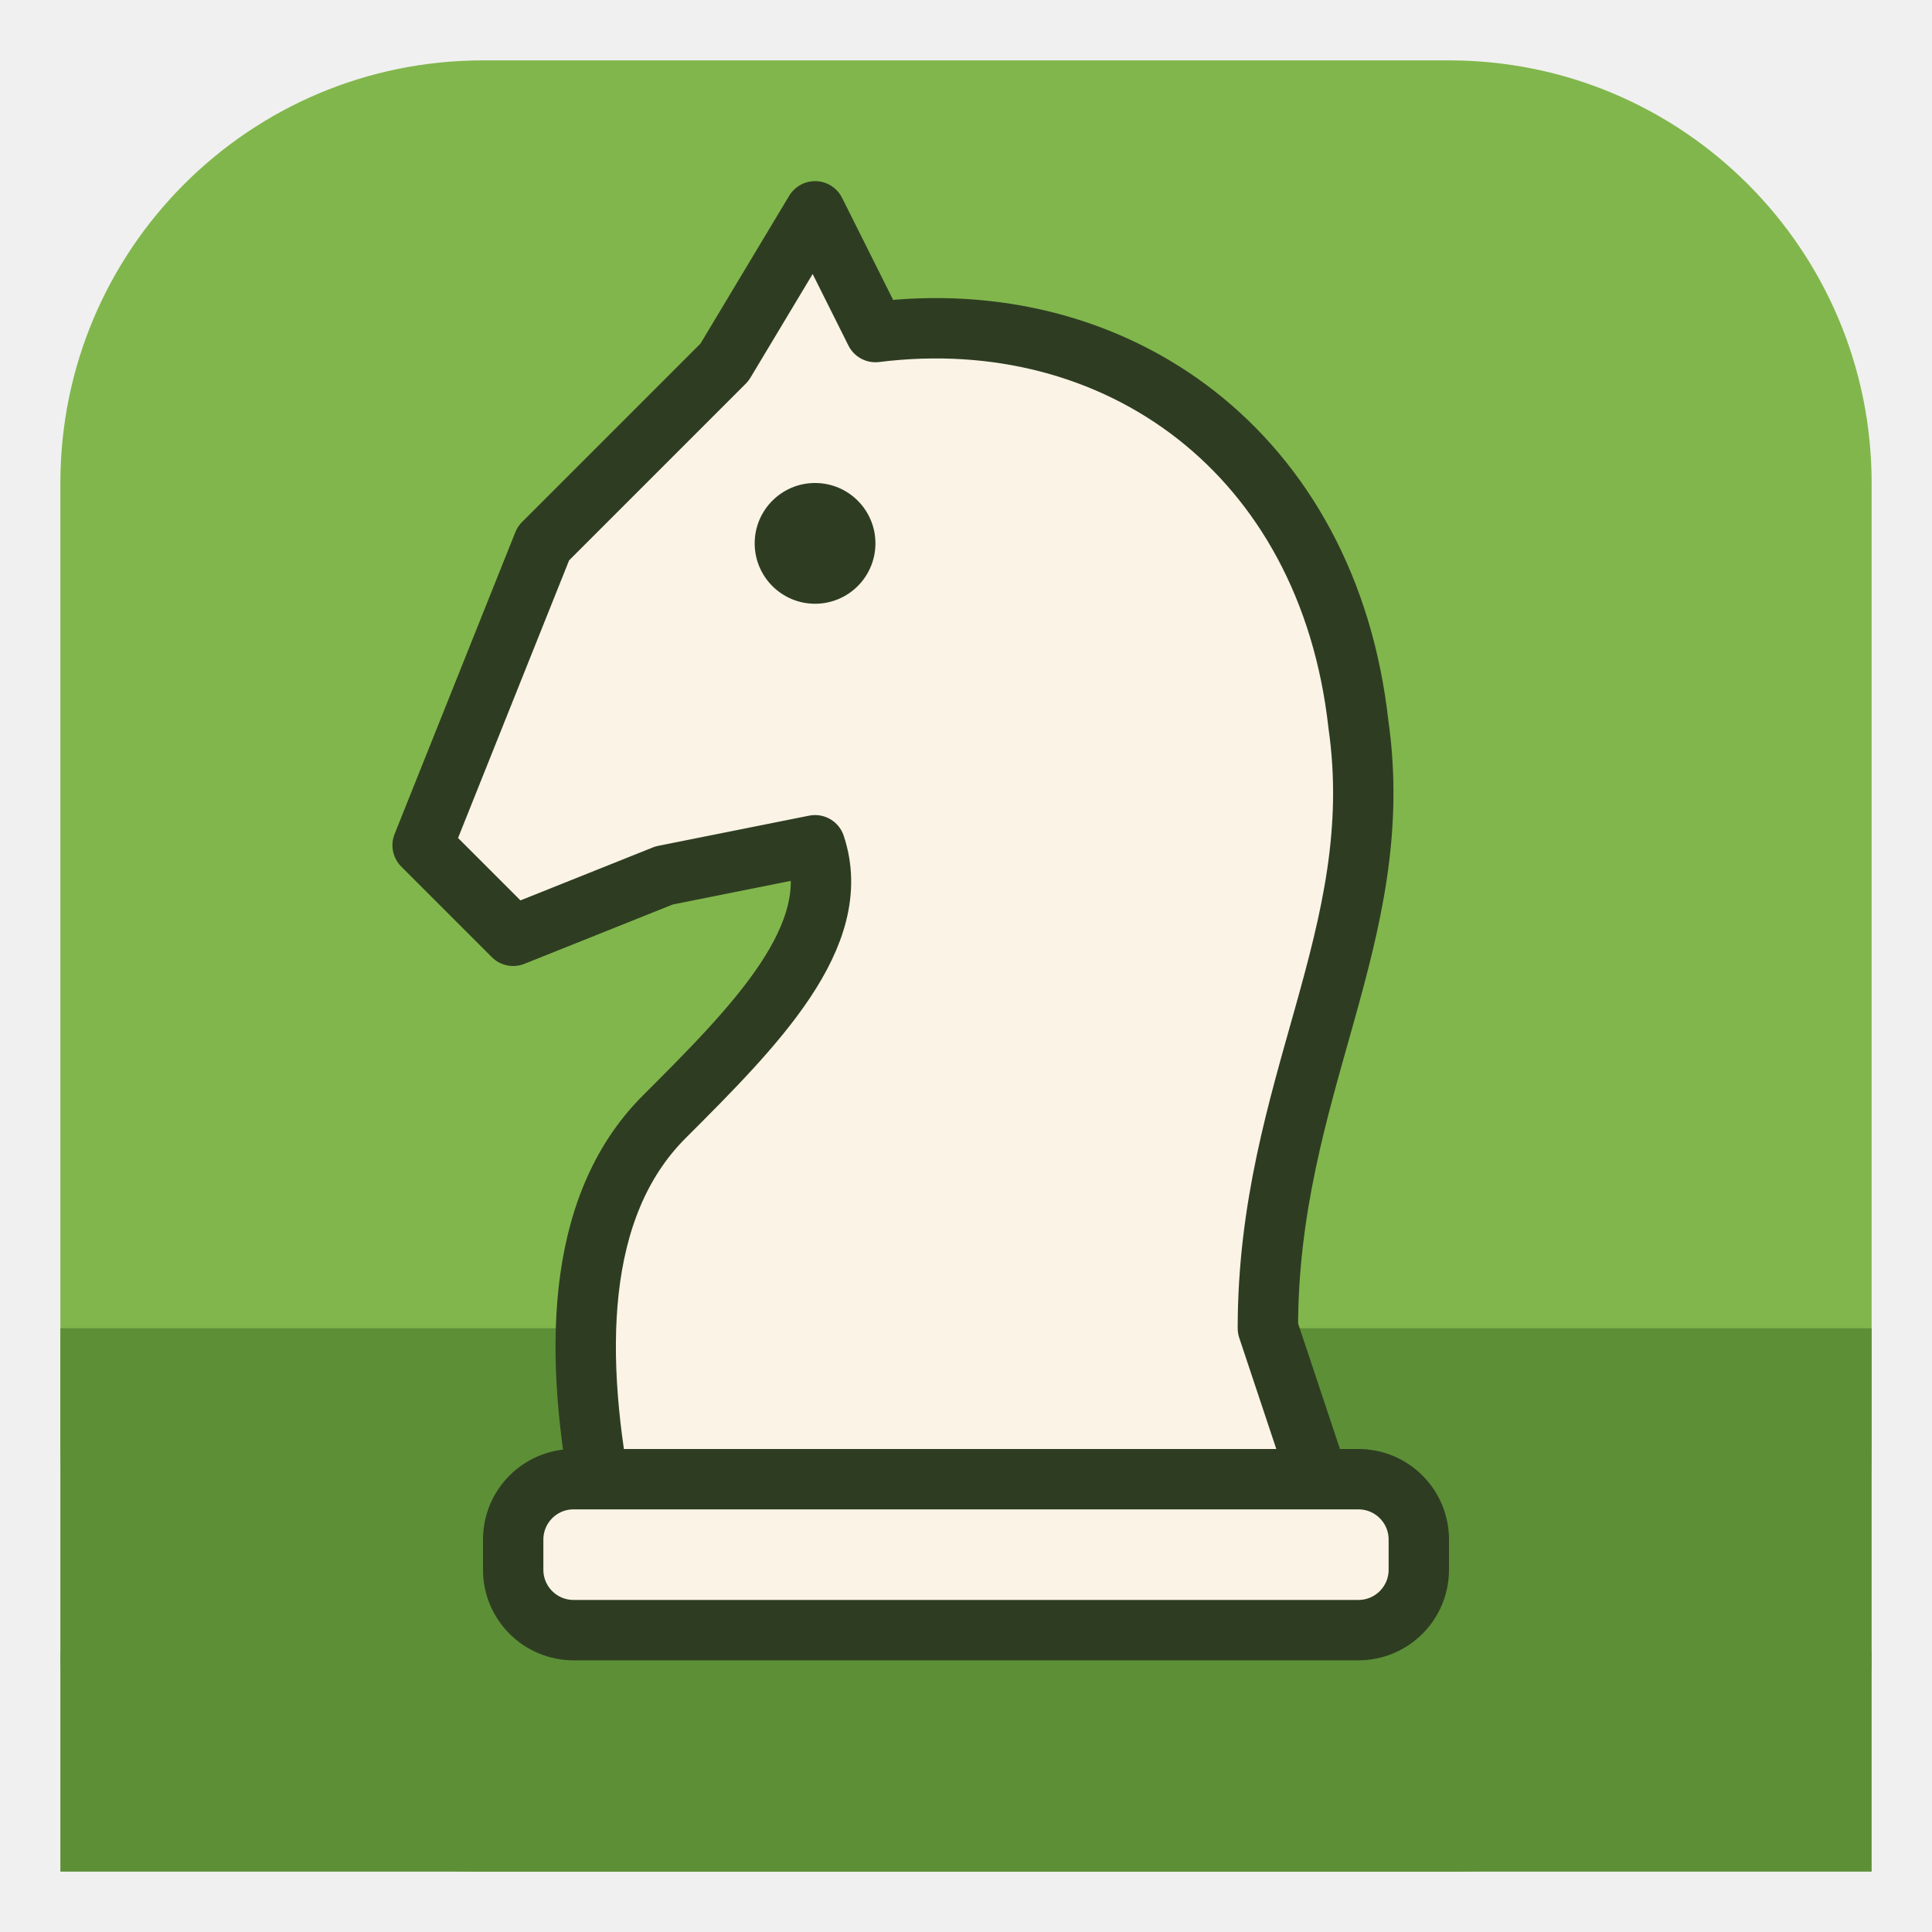
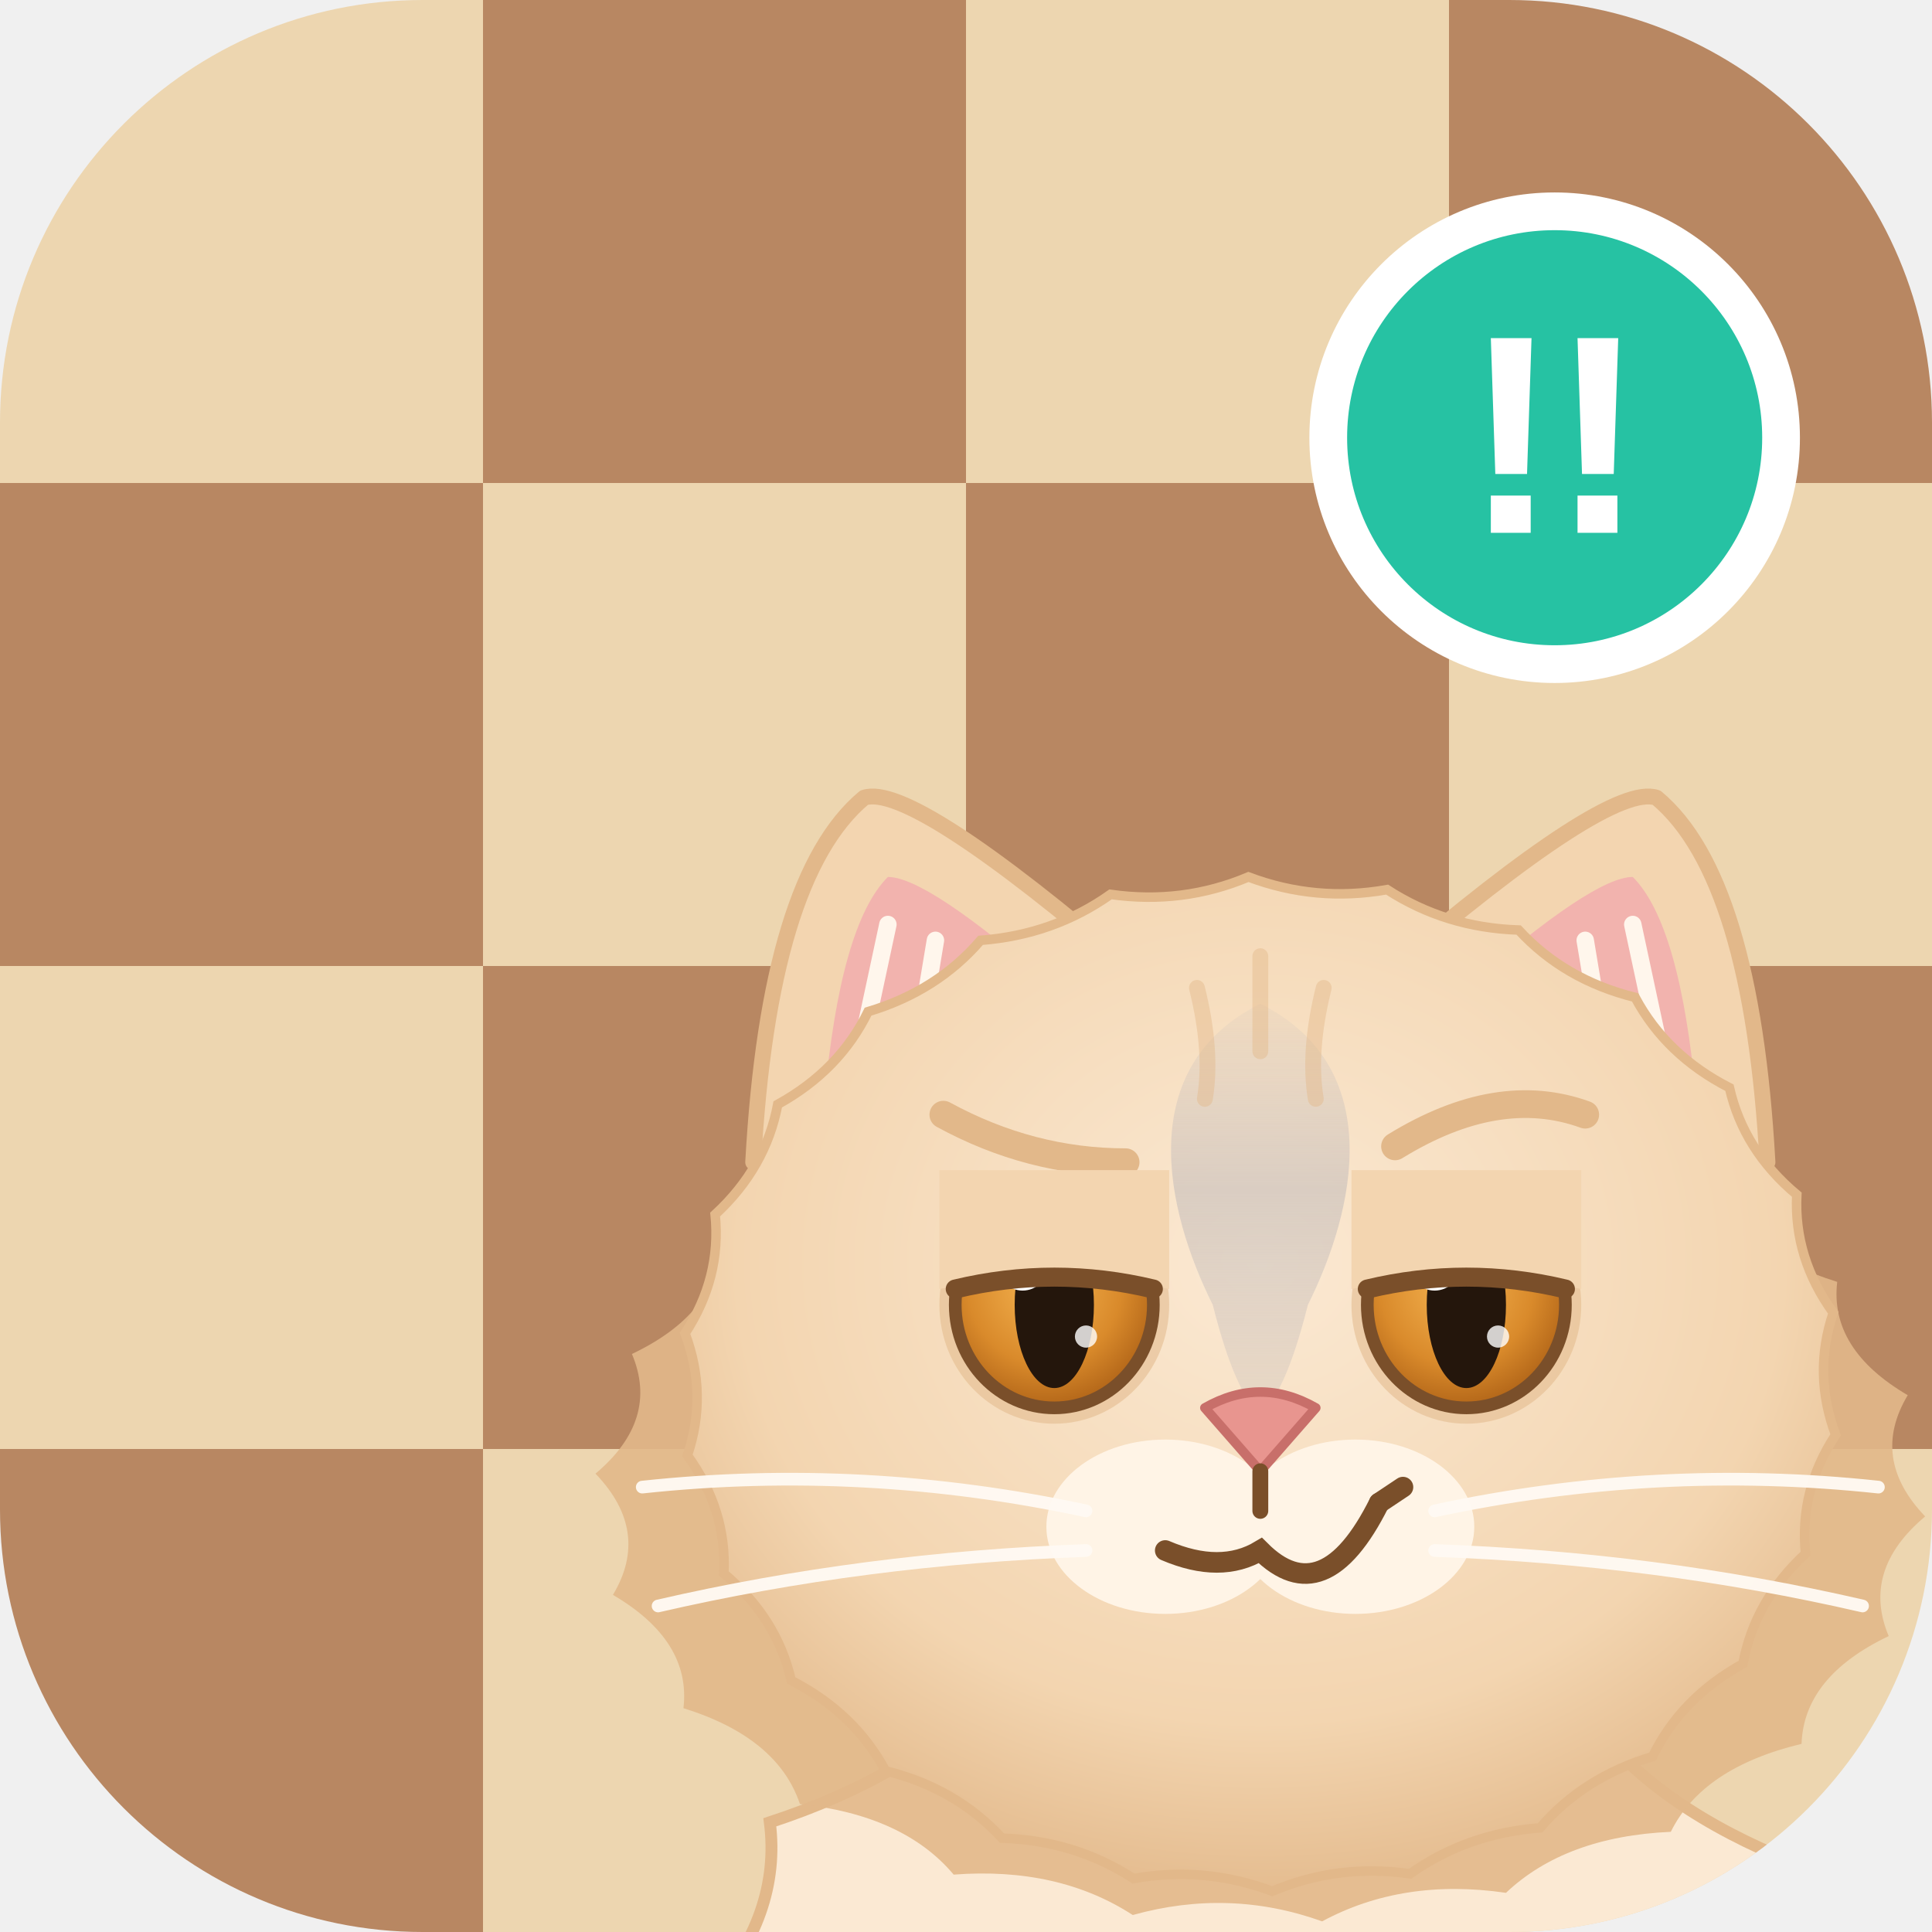
- <svg xmlns="http://www.w3.org/2000/svg" viewBox="0 0 64 64">
-   <rect x="2" y="2" width="60" height="60" rx="14" fill="#81b64c" />
-   <rect x="2" y="44" width="60" height="18" fill="#5d8f37" />
-   <rect x="2" y="48" width="60" height="14" rx="14" fill="#5d8f37" />
-   <path d="M20 50 L44 50 L42 44 C42 36 46 31 45 24 C44 15 37 10 29 11 L27 7 L24 12 L18 18 L14 28 L17 31 L22 29 L27 28 C28 31 25 34 22 37 C19 40 19 45 20 50Z" fill="#fbf3e6" stroke="#2e3d22" stroke-width="2" stroke-linejoin="round" />
-   <circle cx="27" cy="18" r="2" fill="#2e3d22" />
-   <rect x="17" y="49" width="30" height="5" rx="2" fill="#fbf3e6" stroke="#2e3d22" stroke-width="2" />
+ <svg xmlns="http://www.w3.org/2000/svg" viewBox="0 0 256 256" width="256" height="256">
+   <clipPath id="tile-09d">
+     <rect width="256" height="256" rx="56" />
+   </clipPath>
+   <g clip-path="url(#tile-09d)">
+     <rect x="0" y="0" width="64" height="64" fill="#edd6b0" />
+     <rect x="64" y="0" width="64" height="64" fill="#b88762" />
+     <rect x="128" y="0" width="64" height="64" fill="#edd6b0" />
+     <rect x="192" y="0" width="64" height="64" fill="#b88762" />
+     <rect x="0" y="64" width="64" height="64" fill="#b88762" />
+     <rect x="64" y="64" width="64" height="64" fill="#edd6b0" />
+     <rect x="128" y="64" width="64" height="64" fill="#b88762" />
+     <rect x="192" y="64" width="64" height="64" fill="#edd6b0" />
+     <rect x="0" y="128" width="64" height="64" fill="#edd6b0" />
+     <rect x="64" y="128" width="64" height="64" fill="#b88762" />
+     <rect x="128" y="128" width="64" height="64" fill="#edd6b0" />
+     <rect x="192" y="128" width="64" height="64" fill="#b88762" />
+     <rect x="0" y="192" width="64" height="64" fill="#b88762" />
+     <rect x="64" y="192" width="64" height="64" fill="#edd6b0" />
+     <rect x="128" y="192" width="64" height="64" fill="#b88762" />
+     <rect x="192" y="192" width="64" height="64" fill="#edd6b0" />
+     <svg x="62" y="70" width="210" height="210" viewBox="0 0 200 200">
+       <defs>
+         <radialGradient id="k09d-iris" cx="45%" cy="40%" r="65%">
+           <stop offset="0%" stop-color="#f6b552" />
+           <stop offset="60%" stop-color="#d98a2b" />
+           <stop offset="100%" stop-color="#a95d14" />
+         </radialGradient>
+         <linearGradient id="k09d-blaze" x1="0" y1="0" x2="0" y2="1">
+           <stop offset="0%" stop-color="#cdc3bd" stop-opacity="0.15" />
+           <stop offset="45%" stop-color="#cdc3bd" stop-opacity="0.7" />
+           <stop offset="100%" stop-color="#cdc3bd" stop-opacity="0.35" />
+         </linearGradient>
+         <radialGradient id="k09d-head" cx="50%" cy="38%" r="65%">
+           <stop offset="0%" stop-color="#fbe9d3" />
+           <stop offset="70%" stop-color="#f3d5b0" />
+           <stop offset="100%" stop-color="#e2b88a" />
+         </radialGradient>
+       </defs>
+       <path d="M168.6,189.9 Q154.5,198.4 150.2,209.9 Q130.3,212.7 115.8,221.0 Q96.5,217.1 76.5,219.7 Q63.8,210.5 44.6,206.4 Q42.6,194.8 30.3,185.4 Q39.6,175.0 38.1,163.3 Q55.8,157.5 65.6,147.2 Q86.1,147.7 104.0,142.1 Q120.7,148.8 141.1,149.6 Q148.8,160.5 165.2,167.5 Q161.4,179.0 168.6,189.9Z" fill="#fbe9d3" stroke="#e2b88a" stroke-width="1.5" />
+       <g transform="rotate(0 62 70)">
+         <path d="M36,80 Q38,44 50,34 Q56,32 84,56Z" fill="#f3d5b0" stroke="#e2b88a" stroke-width="2" stroke-linejoin="round" />
+         <path d="M45,72 Q47,50 53,44 Q58,44 74,58Z" fill="#f2b3ae" />
+         <path d="M50,64 L53,50 M57,64 L59,52 M63,64 L66,56" stroke="#fff6ec" stroke-width="2.2" stroke-linecap="round" />
+       </g>
+       <g transform="rotate(0 138 70)">
+         <path d="M164,80 Q162,44 150,34 Q144,32 116,56Z" fill="#f3d5b0" stroke="#e2b88a" stroke-width="2" stroke-linejoin="round" />
+         <path d="M155,72 Q153,50 147,44 Q142,44 126,58Z" fill="#f2b3ae" />
+         <path d="M150,64 L147,50 M143,64 L141,52 M137,64 L134,56" stroke="#fff6ec" stroke-width="2.2" stroke-linecap="round" />
+       </g>
+       <path d="M183.9,124.7 Q175.8,131.5 179.3,139.8 Q168.6,144.9 168.3,153.4 Q155.8,156.4 151.8,164.5 Q138.5,165.1 131.0,172.2 Q118.0,170.3 107.8,175.8 Q96.1,171.6 83.9,175.0 Q74.5,168.9 61.3,169.9 Q55.0,162.4 41.9,161.0 Q39.1,152.6 27.2,148.9 Q28.2,140.4 18.3,134.6 Q23.1,126.6 16.1,119.3 Q24.2,112.5 20.7,104.2 Q31.4,99.1 31.7,90.6 Q44.2,87.6 48.2,79.5 Q61.5,78.9 69.0,71.8 Q82.0,73.7 92.2,68.2 Q103.9,72.4 116.1,69.0 Q125.5,75.1 138.7,74.1 Q145.0,81.6 158.1,83.0 Q160.9,91.4 172.8,95.1 Q171.8,103.6 181.7,109.4 Q176.9,117.4 183.9,124.7Z" fill="#e2b88a" opacity="0.9" />
+       <path d="M172.6,114.4 Q168.0,121.4 168.8,129.4 Q162.4,135.3 160.9,143.3 Q153.1,147.6 149.5,155.0 Q140.8,157.6 135.3,164.0 Q126.1,164.7 118.9,169.8 Q109.8,168.5 101.5,172.0 Q93.0,168.8 84.0,170.4 Q76.6,165.6 67.4,165.3 Q61.6,159.0 52.7,156.8 Q48.8,149.5 40.8,145.4 Q39.0,137.5 32.3,131.9 Q32.7,123.9 27.7,117.0 Q30.3,109.3 27.4,101.6 Q32.0,94.6 31.2,86.6 Q37.6,80.7 39.1,72.7 Q46.9,68.4 50.5,61.0 Q59.2,58.4 64.7,52.0 Q73.9,51.3 81.1,46.2 Q90.2,47.5 98.5,44.0 Q107.0,47.2 116.0,45.6 Q123.4,50.4 132.6,50.7 Q138.4,57.0 147.3,59.2 Q151.2,66.5 159.2,70.6 Q161.0,78.5 167.7,84.1 Q167.3,92.1 172.3,99.0 Q169.7,106.7 172.6,114.4Z" fill="url(#k09d-head)" stroke="#e2b88a" stroke-width="1.2" />
+       <path d="M100,60 C84,68 88,86 94,98 C96,106 98,110 100,112 C102,110 104,106 106,98 C112,86 116,68 100,60Z" fill="url(#k09d-blaze)" />
+       <path d="M92,58 Q94,66 93,72 M100,54 L100,66 M108,58 Q106,66 107,72" stroke="#e2b88a" stroke-width="2" stroke-linecap="round" fill="none" opacity="0.45" />
+       <g>
+         <path d="M60,74 Q71,80 83,80" stroke="#e2b88a" stroke-width="3.5" fill="none" stroke-linecap="round" />
+         <path d="M117,78 Q130,70 141,74" stroke="#e2b88a" stroke-width="3.5" fill="none" stroke-linecap="round" />
+       </g>
+       <g>
+         <ellipse cx="74" cy="98" rx="14.5" ry="15" fill="#e2b88a" opacity="0.55" />
+         <ellipse cx="74" cy="98" rx="12.5" ry="13" fill="url(#k09d-iris)" stroke="#7a4f2a" stroke-width="1.6" />
+         <ellipse cx="74" cy="98" rx="5" ry="10.5" fill="#24160c" />
+         <circle cx="70" cy="93" r="3.2" fill="#fff" />
+         <circle cx="78" cy="102" r="1.4" fill="#fff" opacity="0.8" />
+         <path d="M59.5,96 Q74,93 88.5,96 L88.5,81 L59.5,81Z" fill="#f3d5b0" />
+         <path d="M61.5,96 Q74,93 86.5,96" stroke="#7a4f2a" stroke-width="2.4" fill="none" stroke-linecap="round" />
+       </g>
+       <g>
+         <ellipse cx="126" cy="98" rx="14.5" ry="15" fill="#e2b88a" opacity="0.55" />
+         <ellipse cx="126" cy="98" rx="12.5" ry="13" fill="url(#k09d-iris)" stroke="#7a4f2a" stroke-width="1.6" />
+         <ellipse cx="126" cy="98" rx="5" ry="10.5" fill="#24160c" />
+         <circle cx="122" cy="93" r="3.2" fill="#fff" />
+         <circle cx="130" cy="102" r="1.4" fill="#fff" opacity="0.8" />
+         <path d="M111.5,96 Q126,93 140.5,96 L140.5,81 L111.5,81Z" fill="#f3d5b0" />
+         <path d="M113.5,96 Q126,93 138.5,96" stroke="#7a4f2a" stroke-width="2.4" fill="none" stroke-linecap="round" />
+       </g>
+       <ellipse cx="88" cy="126" rx="15" ry="11" fill="#fff4e6" />
+       <ellipse cx="112" cy="126" rx="15" ry="11" fill="#fff4e6" />
+       <path d="M93,111 Q100,107 107,111 L100,119Z" fill="#e8958f" stroke="#c86f6a" stroke-width="1.2" stroke-linejoin="round" />
+       <path d="M100,119 L100,124" stroke="#7a4f2a" stroke-width="2" stroke-linecap="round" />
+       <g>
+         <path d="M88,129 Q95,132 100,129 Q108,137 115,123" stroke="#7a4f2a" stroke-width="2.6" fill="none" stroke-linecap="round" />
+         <path d="M115,123 l3,-2" stroke="#7a4f2a" stroke-width="2.6" fill="none" stroke-linecap="round" />
+       </g>
+       <g stroke="#fffaf3" stroke-width="1.6" stroke-linecap="round" opacity="0.95">
+         <path d="M78,124 Q50,118 22,121" fill="none" />
+         <path d="M78,129 Q50,130 24,136" fill="none" />
+         <path d="M122,124 Q150,118 178,121" fill="none" />
+         <path d="M122,129 Q150,130 176,136" fill="none" />
+       </g>
+     </svg>
+   </g>
+   <circle cx="206" cy="58" r="30" fill="#26c2a3" stroke="#fff" stroke-width="5" />
+   <text x="206" y="70.6" text-anchor="middle" font-family="Arial Black, Arial, sans-serif" font-weight="900" font-size="37.5" fill="#fff" letter-spacing="-1">!!</text>
</svg>
